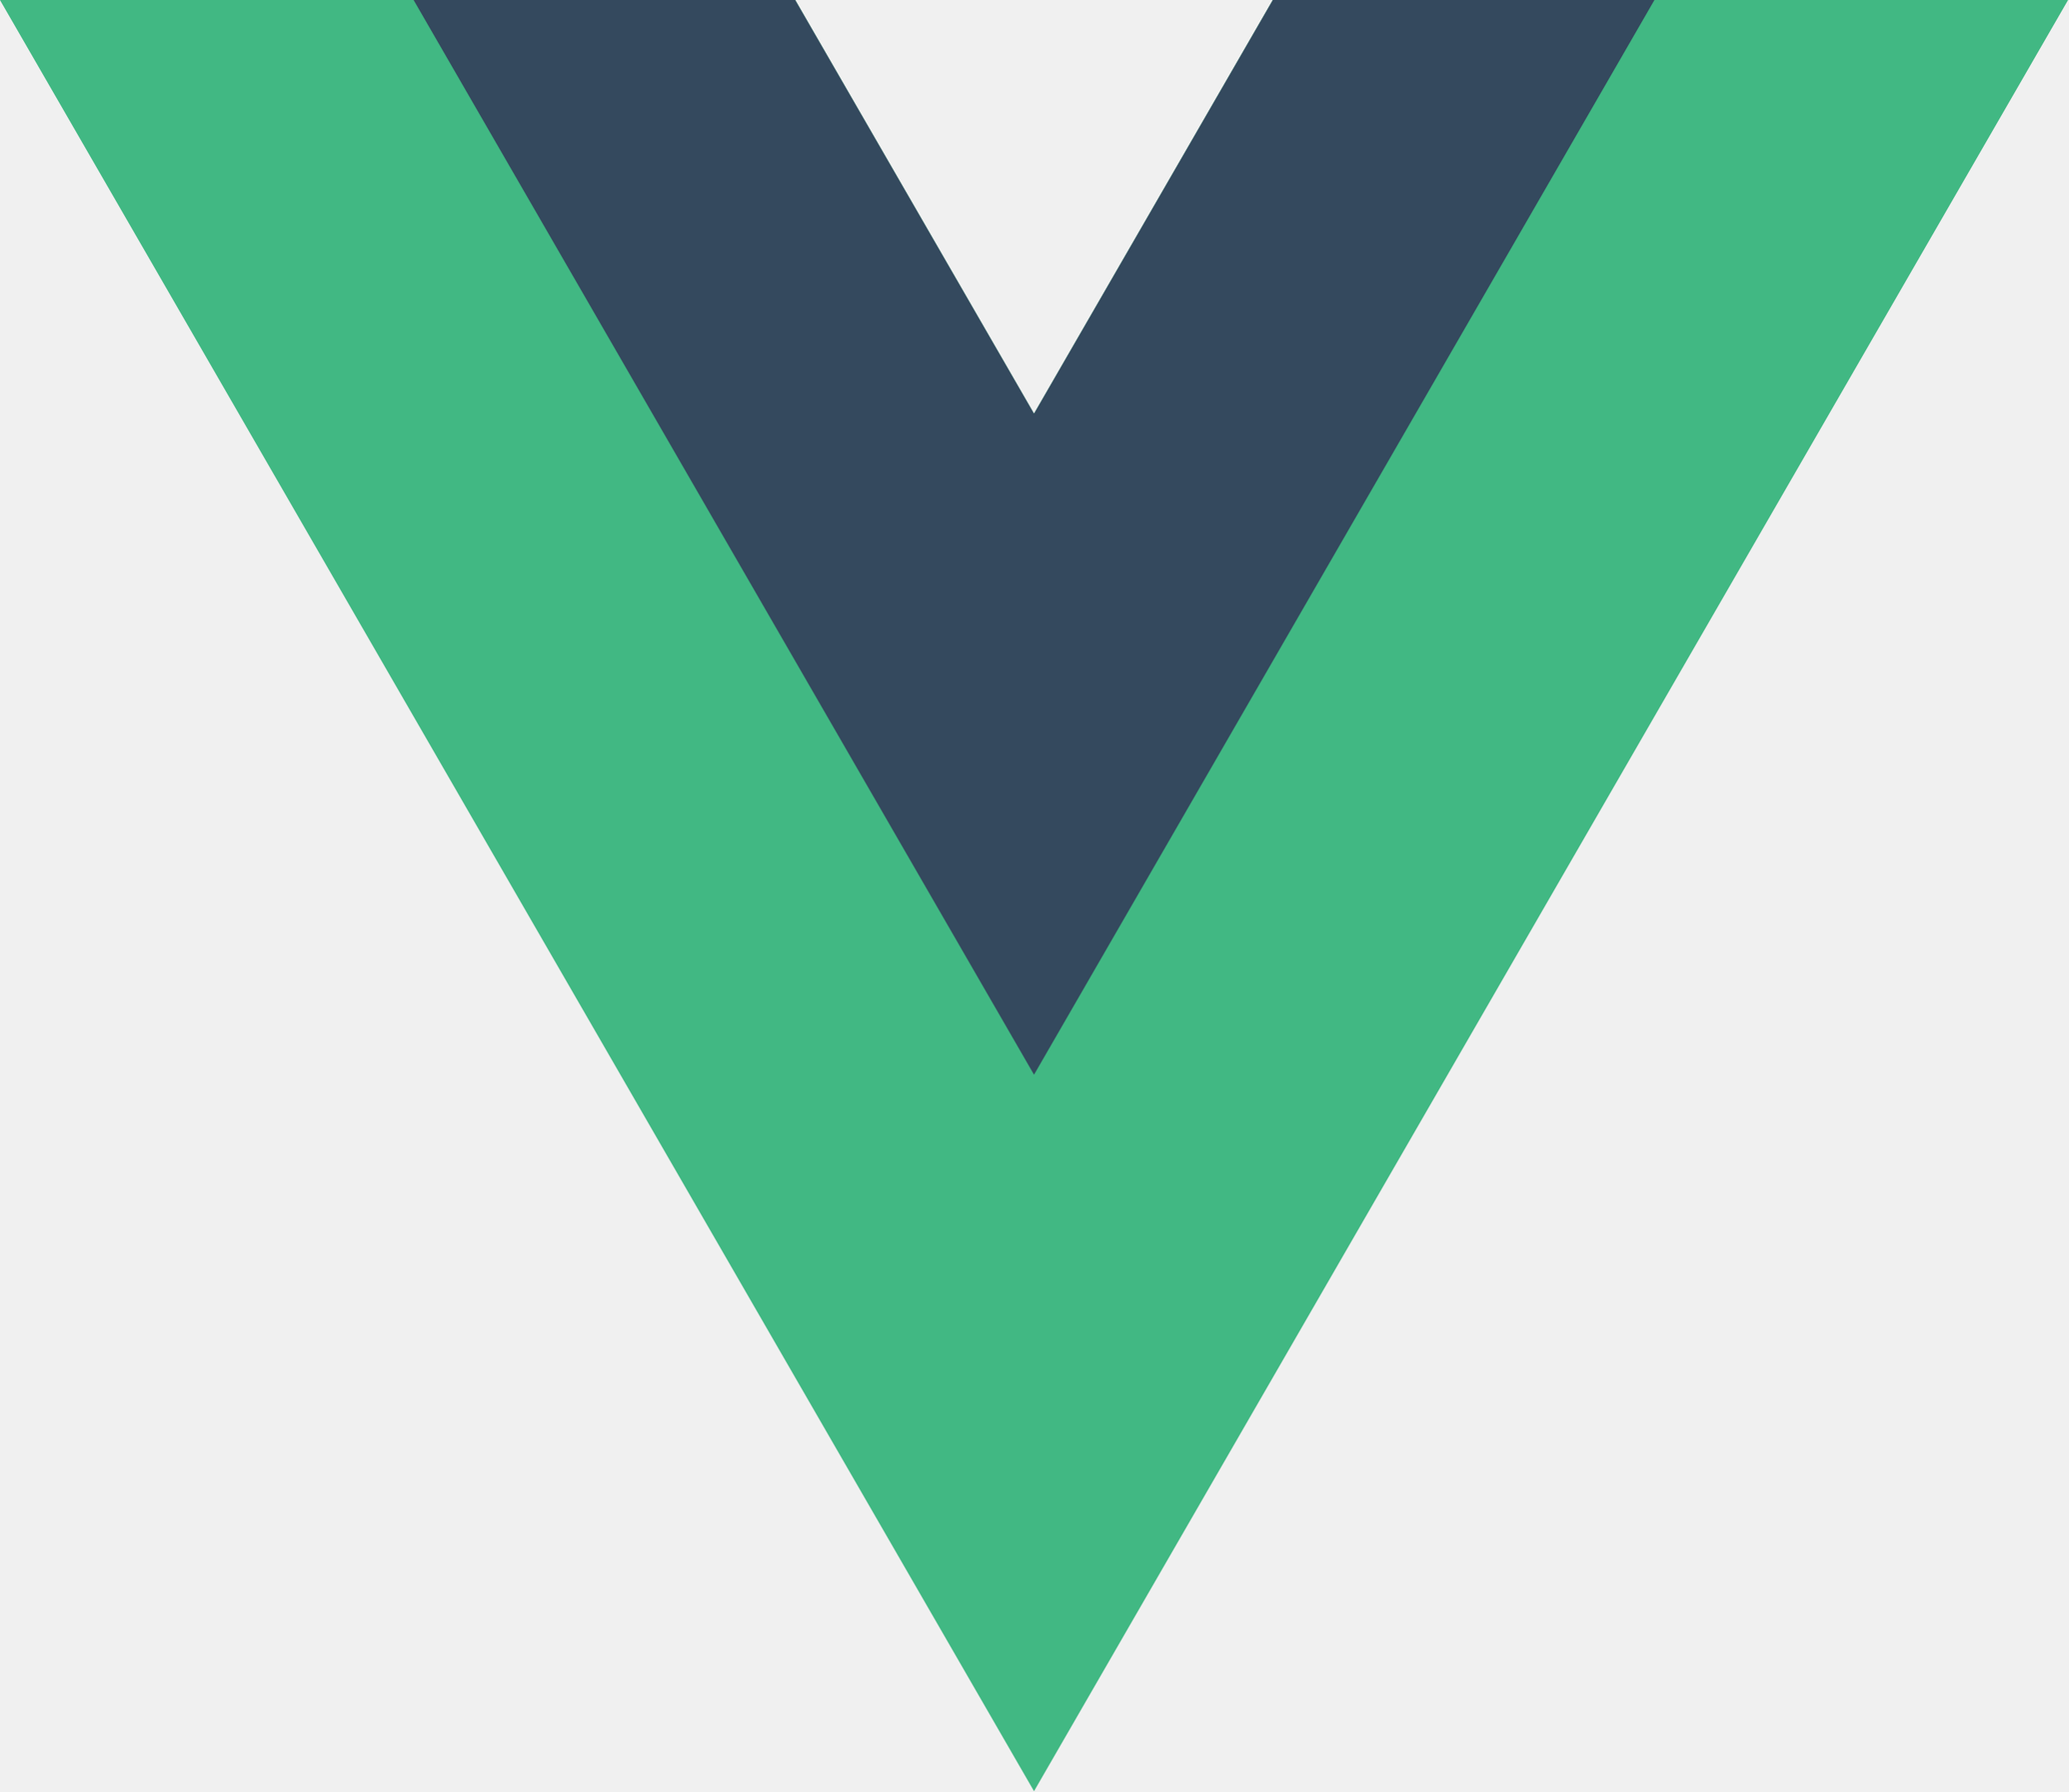
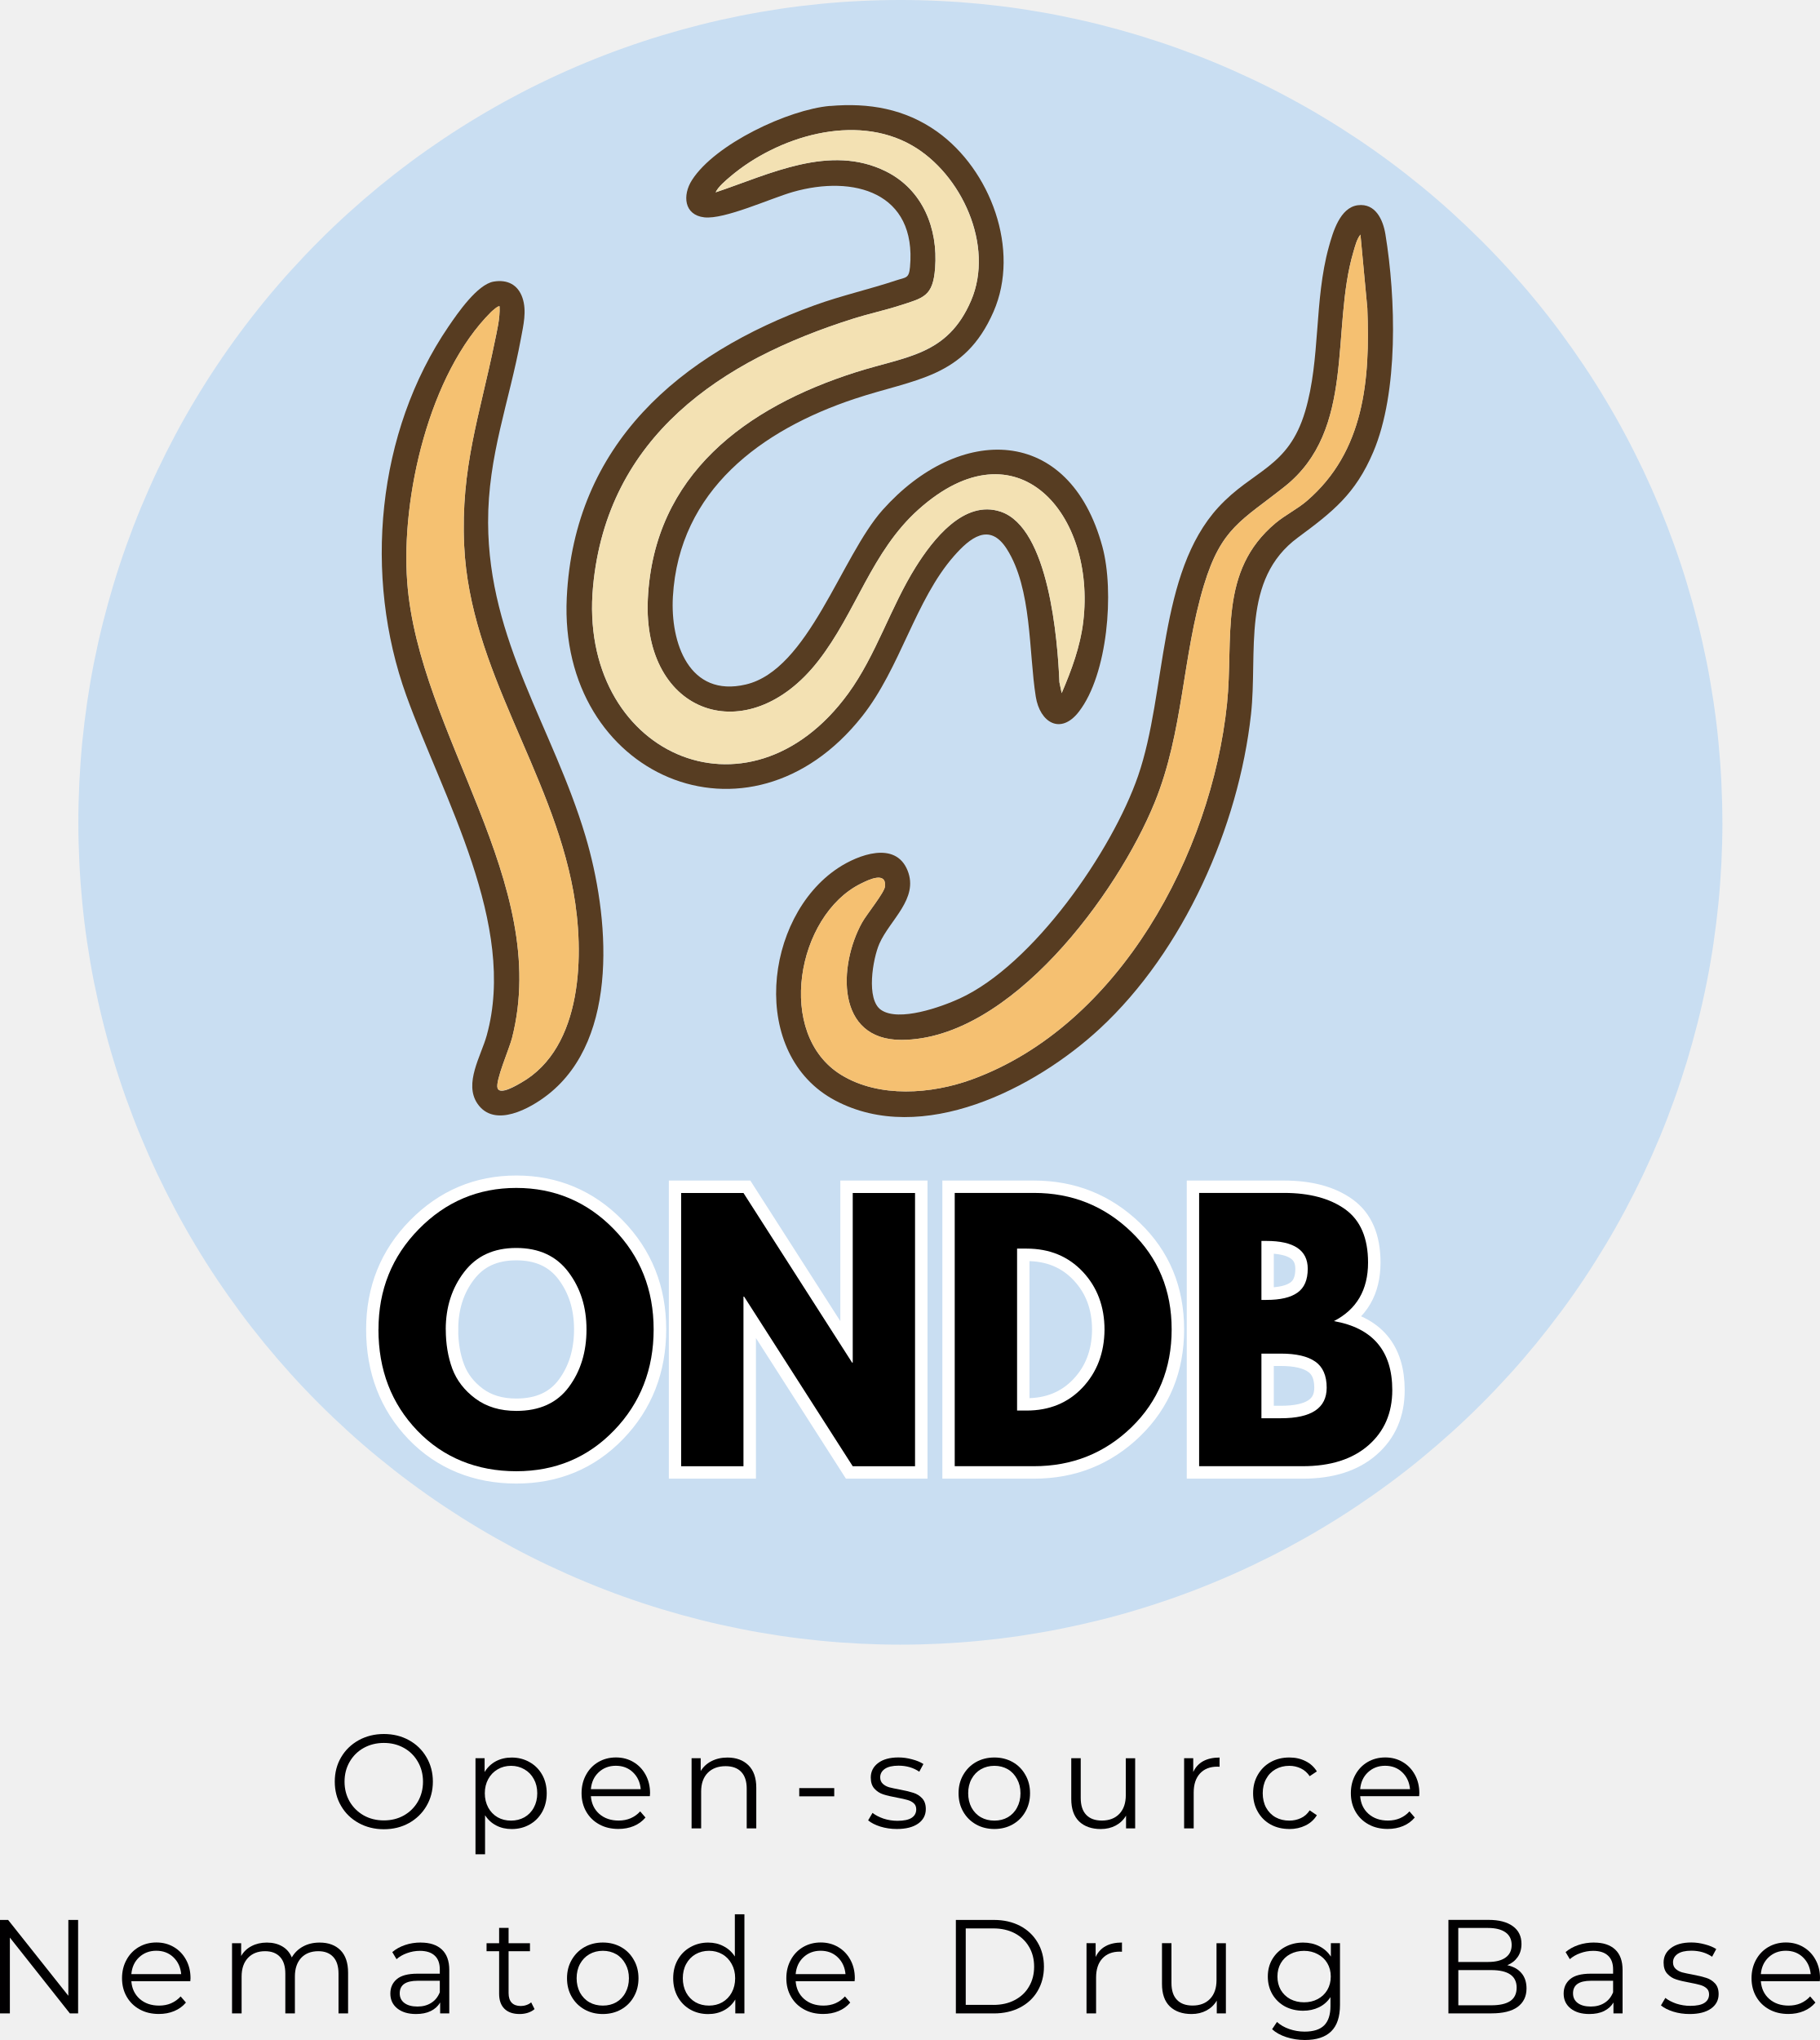
- <svg xmlns="http://www.w3.org/2000/svg" viewBox="0 0 261.76 226.69">
-   <path d="M161.096.001l-30.225 52.351L100.647.001H-.005l130.877 226.688L261.749.001z" fill="#41b883" />
-   <path d="M161.096.001l-30.225 52.351L100.647.001H52.346l78.526 136.01L209.398.001z" fill="#34495e" />
+ <svg xmlns="http://www.w3.org/2000/svg" id="Layer_1" viewBox="0 0 365.09 409.14">
+   <defs>
+     <style>.cls-1{fill:#f5c071;}.cls-2{stroke:#fff;stroke-miterlimit:6.18;stroke-width:4.98px;}.cls-2,.cls-3{fill:none;}.cls-4{fill:#573c21;}.cls-5{fill:#573d22;}.cls-6{fill:#c9def2;}.cls-7{fill:#f3e1b3;}.cls-8{fill:#f5c171;}.cls-9{fill:#010001;}.cls-10{clip-path:url(#clippath);}</style>
+     <clipPath id="clippath">
+       <rect class="cls-3" x="15.7" width="330" height="330" />
+     </clipPath>
+   </defs>
+   <g class="cls-10">
+     <path class="cls-6" d="M345.54,164.92c0,2.7-.07,5.4-.2,8.09-.14,2.7-.33,5.39-.59,8.07-.27,2.69-.6,5.36-.99,8.04s-.85,5.33-1.38,7.97c-.53,2.65-1.12,5.28-1.78,7.9-.66,2.61-1.38,5.22-2.16,7.8-.79,2.58-1.63,5.14-2.54,7.68s-1.88,5.06-2.91,7.55c-1.04,2.49-2.13,4.96-3.28,7.4-1.16,2.44-2.37,4.85-3.64,7.23s-2.6,4.73-3.99,7.05c-1.39,2.31-2.83,4.59-4.33,6.84-1.49,2.24-3.05,4.45-4.66,6.61-1.61,2.17-3.27,4.3-4.98,6.39-1.71,2.08-3.47,4.13-5.29,6.13s-3.67,3.95-5.58,5.86-3.86,3.77-5.86,5.58-4.04,3.57-6.13,5.29-4.21,3.38-6.38,4.98c-2.17,1.61-4.38,3.16-6.62,4.66s-4.52,2.94-6.84,4.33c-2.31,1.39-4.66,2.71-7.04,3.99-2.38,1.27-4.79,2.48-7.23,3.64-2.44,1.16-4.91,2.25-7.4,3.28-2.49,1.04-5.01,2.01-7.55,2.92-2.54.91-5.1,1.76-7.69,2.54-2.58.79-5.18,1.51-7.8,2.16s-5.25,1.24-7.9,1.77c-2.65.53-5.31.99-7.98,1.39-2.67.4-5.35.72-8.03.99-2.69.27-5.38.46-8.07.6-2.7.13-5.4.2-8.09.2s-5.4-.07-8.09-.2c-2.69-.14-5.39-.33-8.07-.6-2.68-.27-5.36-.59-8.03-.99-2.67-.4-5.33-.86-7.98-1.39-2.65-.53-5.28-1.11-7.9-1.77s-5.22-1.38-7.8-2.16c-2.58-.78-5.15-1.63-7.69-2.54-2.54-.91-5.06-1.88-7.55-2.92-2.49-1.03-4.96-2.13-7.4-3.28-2.44-1.15-4.85-2.36-7.23-3.64-2.38-1.28-4.73-2.6-7.04-3.99-2.32-1.39-4.59-2.83-6.84-4.33s-4.45-3.05-6.62-4.66c-2.17-1.6-4.29-3.27-6.38-4.98s-4.13-3.47-6.13-5.29-3.95-3.67-5.86-5.58-3.77-3.86-5.58-5.86-3.58-4.05-5.29-6.13c-1.71-2.09-3.38-4.21-4.98-6.39-1.6-2.17-3.16-4.37-4.66-6.61-1.5-2.24-2.95-4.53-4.33-6.84-1.39-2.32-2.72-4.67-3.99-7.05s-2.48-4.79-3.64-7.23c-1.15-2.44-2.24-4.91-3.28-7.4-1.03-2.49-2-5.01-2.91-7.55s-1.76-5.1-2.54-7.68c-.79-2.58-1.51-5.19-2.16-7.8-.66-2.62-1.24-5.26-1.78-7.9-.53-2.65-.98-5.3-1.38-7.97s-.73-5.35-.99-8.04c-.26-2.68-.46-5.38-.59-8.07-.13-2.69-.2-5.39-.2-8.09s.07-5.4.2-8.09c.14-2.7.33-5.39.59-8.07.27-2.69.6-5.36.99-8.04.4-2.67.85-5.33,1.38-7.97.53-2.65,1.12-5.28,1.78-7.9.66-2.62,1.38-5.22,2.16-7.8.78-2.58,1.63-5.15,2.54-7.69s1.88-5.06,2.91-7.55c1.04-2.49,2.13-4.96,3.28-7.4,1.16-2.44,2.37-4.85,3.64-7.23s2.6-4.73,3.99-7.04c1.39-2.32,2.83-4.6,4.33-6.84,1.49-2.24,3.05-4.45,4.66-6.62,1.61-2.17,3.27-4.3,4.98-6.38,1.71-2.09,3.47-4.13,5.29-6.13s3.67-3.95,5.58-5.86c1.91-1.91,3.86-3.77,5.86-5.58s4.04-3.57,6.13-5.29c2.09-1.71,4.21-3.37,6.38-4.98s4.38-3.16,6.62-4.66,4.52-2.94,6.84-4.33c2.31-1.39,4.66-2.72,7.04-3.99,2.38-1.28,4.79-2.49,7.23-3.64,2.44-1.16,4.91-2.25,7.4-3.28,2.49-1.03,5.01-2.01,7.55-2.91,2.54-.91,5.1-1.76,7.69-2.54,2.58-.78,5.18-1.5,7.8-2.16s5.25-1.25,7.9-1.78c2.65-.53,5.31-.99,7.98-1.39,2.67-.4,5.35-.72,8.03-.99,2.69-.27,5.38-.46,8.07-.59C175.22.06,177.92,0,180.62,0s5.4.06,8.09.2c2.69.13,5.39.33,8.07.59,2.68.27,5.36.59,8.03.99,2.67.4,5.33.86,7.98,1.39,2.65.53,5.28,1.12,7.9,1.78s5.22,1.38,7.8,2.16c2.58.79,5.15,1.63,7.69,2.54,2.54.91,5.06,1.88,7.55,2.91,2.49,1.03,4.96,2.13,7.4,3.28,2.44,1.15,4.85,2.36,7.23,3.64,2.38,1.27,4.73,2.6,7.04,3.99,2.32,1.39,4.59,2.83,6.84,4.33s4.45,3.05,6.62,4.66,4.29,3.27,6.38,4.98c2.09,1.71,4.13,3.47,6.13,5.29s3.95,3.68,5.86,5.58c1.91,1.91,3.77,3.86,5.58,5.86s3.58,4.04,5.29,6.13c1.71,2.08,3.38,4.21,4.98,6.38,1.6,2.17,3.16,4.38,4.66,6.62,1.5,2.24,2.95,4.52,4.33,6.84,1.39,2.31,2.72,4.66,3.99,7.04s2.48,4.79,3.64,7.23c1.15,2.44,2.24,4.91,3.28,7.4,1.03,2.49,2,5.01,2.91,7.55s1.76,5.1,2.54,7.69c.78,2.58,1.5,5.18,2.16,7.8.66,2.61,1.24,5.25,1.78,7.9.53,2.65.98,5.31,1.38,7.97.4,2.67.73,5.35.99,8.04.26,2.69.46,5.38.59,8.07.13,2.7.2,5.39.2,8.09Z" />
+   </g>
+   <path class="cls-9" d="M77.01,366.87c-1.86,0-3.55-.42-5.06-1.25-1.5-.83-2.68-1.97-3.52-3.42-.85-1.44-1.27-3.07-1.27-4.88s.42-3.43,1.27-4.88c.84-1.44,2.02-2.58,3.52-3.42,1.51-.83,3.2-1.25,5.06-1.25s3.53.41,5.02,1.23c1.5.82,2.67,1.96,3.52,3.42.86,1.46,1.29,3.09,1.29,4.9s-.43,3.44-1.29,4.9c-.85,1.45-2.02,2.58-3.52,3.42-1.49.82-3.16,1.23-5.02,1.23ZM77.01,365.1c1.48,0,2.82-.33,4.02-1,1.19-.68,2.13-1.61,2.81-2.79.68-1.19,1.02-2.52,1.02-3.98s-.34-2.8-1.02-3.98c-.68-1.19-1.62-2.13-2.81-2.79-1.2-.67-2.54-1-4.02-1s-2.83.33-4.04,1c-1.2.67-2.14,1.6-2.83,2.79-.68,1.18-1.02,2.51-1.02,3.98s.34,2.79,1.02,3.98c.69,1.18,1.64,2.11,2.83,2.79,1.21.67,2.55,1,4.04,1Z" />
+   <path class="cls-9" d="M102.66,352.49c1.32,0,2.51.31,3.58.92,1.07.6,1.91,1.44,2.52,2.52.61,1.08.92,2.33.92,3.73s-.31,2.66-.92,3.75c-.61,1.08-1.45,1.93-2.52,2.52-1.06.6-2.25.9-3.58.9-1.14,0-2.18-.23-3.1-.71-.92-.47-1.67-1.16-2.25-2.06v7.83h-1.92v-19.27h1.83v2.77c.57-.93,1.32-1.65,2.25-2.15.94-.5,2.01-.75,3.19-.75ZM102.52,365.14c.98,0,1.88-.22,2.69-.67.8-.46,1.43-1.1,1.88-1.94.46-.84.69-1.8.69-2.88s-.23-2.02-.69-2.85c-.45-.83-1.07-1.48-1.88-1.94-.81-.47-1.7-.71-2.69-.71s-1.9.24-2.69.71c-.79.46-1.42,1.1-1.88,1.94s-.69,1.79-.69,2.85.23,2.03.69,2.88c.46.83,1.08,1.48,1.88,1.94.79.45,1.69.67,2.69.67Z" />
+   <path class="cls-9" d="M130.33,360.24h-11.79c.11,1.47.67,2.66,1.69,3.56,1.03.89,2.32,1.33,3.88,1.33.88,0,1.67-.15,2.4-.46.73-.32,1.38-.78,1.92-1.38l1.06,1.23c-.63.75-1.41,1.32-2.35,1.71-.93.39-1.96.58-3.08.58-1.45,0-2.73-.3-3.85-.92-1.11-.61-1.98-1.46-2.6-2.54-.63-1.09-.94-2.33-.94-3.71s.3-2.6.9-3.69c.59-1.09,1.42-1.95,2.46-2.56,1.05-.61,2.23-.92,3.54-.92s2.47.31,3.5.92c1.04.61,1.85,1.46,2.44,2.54.59,1.07.9,2.31.9,3.71l-.04.58ZM123.54,354.14c-1.36,0-2.51.44-3.44,1.31-.92.86-1.44,1.99-1.56,3.38h10c-.13-1.39-.65-2.51-1.56-3.38-.92-.88-2.06-1.31-3.44-1.31Z" />
+   <path class="cls-9" d="M145.93,352.49c1.76,0,3.17.52,4.21,1.54,1.05,1.03,1.58,2.53,1.58,4.5v8.17h-1.92v-7.98c0-1.47-.37-2.59-1.1-3.35-.72-.76-1.77-1.15-3.13-1.15-1.52,0-2.72.45-3.6,1.35-.88.91-1.31,2.15-1.31,3.73v7.4h-1.92v-14.08h1.83v2.58c.51-.84,1.23-1.51,2.15-1.98.93-.48,2-.73,3.21-.73Z" />
+   <path class="cls-9" d="M160.34,358.62h7.02v1.65h-7.02v-1.65Z" />
+   <path class="cls-9" d="M179.91,366.82c-1.16,0-2.25-.16-3.29-.48-1.04-.33-1.86-.75-2.46-1.25l.88-1.5c.58.46,1.32.84,2.21,1.15.9.29,1.83.44,2.79.44,1.29,0,2.24-.2,2.85-.6.61-.4.92-.97.92-1.71,0-.51-.17-.92-.5-1.21-.33-.3-.77-.53-1.29-.67-.52-.15-1.2-.3-2.06-.46-1.14-.21-2.06-.42-2.75-.65-.7-.22-1.29-.6-1.79-1.15-.49-.54-.73-1.28-.73-2.23,0-1.18.48-2.15,1.46-2.9.98-.75,2.35-1.13,4.1-1.13.92,0,1.82.13,2.73.38.92.24,1.67.55,2.27.94l-.83,1.54c-1.17-.8-2.56-1.21-4.17-1.21-1.21,0-2.13.22-2.75.65-.61.43-.92.99-.92,1.69,0,.53.17.96.52,1.29.34.32.78.56,1.29.71.53.14,1.25.29,2.17.46,1.13.21,2.02.43,2.69.65.68.21,1.26.58,1.75,1.1.48.52.73,1.23.73,2.15,0,1.22-.52,2.2-1.54,2.92-1.03.72-2.45,1.08-4.27,1.08Z" />
+   <path class="cls-9" d="M199.49,366.82c-1.36,0-2.59-.3-3.69-.92-1.08-.61-1.94-1.46-2.56-2.54-.63-1.09-.94-2.33-.94-3.71s.31-2.6.94-3.69c.63-1.09,1.48-1.95,2.56-2.56,1.09-.61,2.32-.92,3.69-.92s2.58.31,3.67.92c1.08.61,1.93,1.47,2.54,2.56.63,1.08.94,2.31.94,3.69s-.31,2.61-.94,3.71c-.61,1.08-1.46,1.93-2.54,2.54-1.08.61-2.31.92-3.67.92ZM199.49,365.14c1,0,1.9-.22,2.69-.67.79-.46,1.41-1.1,1.85-1.94.46-.84.69-1.8.69-2.88s-.23-2.02-.69-2.85c-.45-.84-1.06-1.5-1.85-1.96s-1.69-.69-2.69-.69-1.91.23-2.71.69c-.79.46-1.42,1.11-1.88,1.96-.45.83-.67,1.79-.67,2.85s.22,2.03.67,2.88c.46.83,1.08,1.48,1.88,1.94.8.45,1.71.67,2.71.67Z" />
+   <path class="cls-9" d="M227.73,352.62v14.08h-1.83v-2.56c-.5.85-1.19,1.51-2.06,1.98-.88.47-1.88.71-3,.71-1.83,0-3.29-.51-4.35-1.52-1.06-1.03-1.58-2.53-1.58-4.52v-8.17h1.9v7.98c0,1.49.36,2.61,1.1,3.38.73.77,1.78,1.15,3.13,1.15,1.48,0,2.66-.45,3.52-1.35.86-.9,1.29-2.15,1.29-3.75v-7.4h1.9Z" />
+   <path class="cls-9" d="M239.39,355.37c.44-.94,1.1-1.66,1.98-2.15.89-.48,1.98-.73,3.29-.73v1.85l-.46-.02c-1.47,0-2.64.46-3.48,1.38-.83.91-1.25,2.18-1.25,3.81v7.19h-1.92v-14.08h1.83v2.75Z" />
+   <path class="cls-9" d="M258.66,366.82c-1.41,0-2.66-.3-3.75-.9-1.1-.61-1.96-1.46-2.58-2.56-.63-1.09-.94-2.33-.94-3.71s.31-2.6.94-3.69c.63-1.09,1.48-1.95,2.58-2.56,1.09-.61,2.34-.92,3.75-.92,1.21,0,2.29.24,3.25.73.96.47,1.71,1.16,2.27,2.06l-1.44.96c-.46-.69-1.05-1.21-1.77-1.56-.71-.34-1.48-.52-2.31-.52-1.03,0-1.95.23-2.77.69-.81.46-1.44,1.11-1.9,1.96-.45.83-.67,1.79-.67,2.85s.22,2.04.67,2.88c.46.83,1.09,1.48,1.9,1.94.82.45,1.74.67,2.77.67.83,0,1.6-.17,2.31-.5.72-.33,1.31-.85,1.77-1.56l1.44.98c-.56.91-1.32,1.59-2.29,2.06-.96.47-2.04.71-3.23.71Z" />
+   <path class="cls-9" d="M284.66,360.24h-11.79c.11,1.47.67,2.66,1.69,3.56,1.03.89,2.32,1.33,3.88,1.33.88,0,1.67-.15,2.4-.46.73-.32,1.38-.78,1.92-1.38l1.06,1.23c-.63.75-1.41,1.32-2.35,1.71-.93.39-1.96.58-3.08.58-1.45,0-2.73-.3-3.85-.92-1.11-.61-1.98-1.46-2.6-2.54-.63-1.09-.94-2.33-.94-3.71s.3-2.6.9-3.69c.59-1.09,1.42-1.95,2.46-2.56,1.05-.61,2.23-.92,3.54-.92s2.47.31,3.5.92c1.04.61,1.85,1.46,2.44,2.54.59,1.07.9,2.31.9,3.71l-.04.58ZM277.87,354.14c-1.36,0-2.51.44-3.44,1.31-.92.86-1.44,1.99-1.56,3.38h10c-.13-1.39-.65-2.51-1.56-3.38-.92-.88-2.06-1.31-3.44-1.31Z" />
+   <path class="cls-9" d="M15.67,385.06v18.75h-1.65l-12.04-15.21v15.21H0v-18.75h1.63l12.08,15.21v-15.21h1.96Z" />
+   <path class="cls-9" d="M38.14,397.35h-11.79c.11,1.47.67,2.66,1.69,3.56,1.03.89,2.32,1.33,3.88,1.33.88,0,1.67-.15,2.4-.46.73-.32,1.38-.78,1.92-1.38l1.06,1.23c-.63.75-1.41,1.32-2.35,1.71-.93.39-1.96.58-3.08.58-1.45,0-2.73-.3-3.85-.92-1.11-.61-1.98-1.46-2.6-2.54-.63-1.09-.94-2.33-.94-3.71s.3-2.6.9-3.69c.59-1.09,1.42-1.95,2.46-2.56,1.05-.61,2.23-.92,3.54-.92s2.47.31,3.5.92c1.04.61,1.85,1.46,2.44,2.54.59,1.07.9,2.31.9,3.71l-.04.58ZM31.35,391.24c-1.36,0-2.51.44-3.44,1.31-.92.86-1.44,1.99-1.56,3.38h10c-.13-1.39-.65-2.51-1.56-3.38-.92-.88-2.06-1.31-3.44-1.31Z" />
+   <path class="cls-9" d="M64.14,389.6c1.76,0,3.15.52,4.17,1.54,1.01,1.02,1.52,2.52,1.52,4.5v8.17h-1.92v-7.98c0-1.47-.35-2.59-1.06-3.35-.7-.76-1.69-1.15-2.98-1.15-1.46,0-2.61.45-3.46,1.35-.83.91-1.25,2.15-1.25,3.73v7.4h-1.92v-7.98c0-1.47-.35-2.59-1.06-3.35-.7-.76-1.7-1.15-3-1.15-1.45,0-2.59.45-3.44,1.35-.85.91-1.27,2.15-1.27,3.73v7.4h-1.92v-14.08h1.83v2.56c.5-.86,1.19-1.52,2.08-1.98.89-.47,1.92-.71,3.08-.71s2.2.25,3.06.75c.88.5,1.52,1.24,1.94,2.23.53-.93,1.28-1.66,2.25-2.19.97-.53,2.08-.79,3.33-.79Z" />
+   <path class="cls-9" d="M84.42,389.6c1.83,0,3.24.47,4.23,1.4.98.92,1.48,2.28,1.48,4.08v8.73h-1.83v-2.19c-.42.72-1.04,1.29-1.88,1.71-.83.41-1.82.6-2.96.6-1.58,0-2.84-.38-3.77-1.13-.92-.75-1.38-1.73-1.38-2.96s.43-2.16,1.29-2.9c.86-.73,2.24-1.1,4.15-1.1h4.48v-.85c0-1.22-.34-2.15-1.02-2.77-.68-.64-1.68-.96-2.98-.96-.89,0-1.75.16-2.58.46-.82.29-1.52.7-2.1,1.21l-.85-1.42c.71-.61,1.56-1.08,2.56-1.42s2.05-.5,3.17-.5ZM83.75,402.43c1.07,0,1.98-.24,2.75-.73.78-.48,1.35-1.19,1.73-2.13v-2.31h-4.44c-2.41,0-3.6.84-3.6,2.52,0,.82.31,1.47.94,1.94.63.47,1.5.71,2.63.71Z" />
+   <path class="cls-9" d="M107.23,402.95c-.36.32-.81.56-1.33.73-.53.17-1.08.25-1.65.25-1.32,0-2.34-.35-3.06-1.06-.71-.71-1.06-1.71-1.06-3.02v-8.52h-2.52v-1.6h2.52v-3.08h1.9v3.08h4.29v1.6h-4.29v8.42c0,.83.21,1.47.63,1.92.42.43,1.02.65,1.81.65.39,0,.76-.06,1.13-.19.38-.13.69-.3.96-.54l.69,1.38Z" />
+   <path class="cls-9" d="M120.94,403.93c-1.36,0-2.59-.3-3.69-.92-1.08-.61-1.94-1.46-2.56-2.54-.63-1.09-.94-2.33-.94-3.71s.31-2.6.94-3.69c.63-1.09,1.48-1.95,2.56-2.56,1.09-.61,2.32-.92,3.69-.92s2.58.31,3.67.92c1.08.61,1.93,1.47,2.54,2.56.63,1.08.94,2.31.94,3.69s-.31,2.61-.94,3.71c-.61,1.08-1.46,1.93-2.54,2.54-1.08.61-2.31.92-3.67.92ZM120.94,402.24c1,0,1.9-.22,2.69-.67.79-.46,1.41-1.1,1.85-1.94.46-.84.69-1.8.69-2.88s-.23-2.02-.69-2.85c-.45-.84-1.06-1.5-1.85-1.96s-1.69-.69-2.69-.69-1.91.23-2.71.69c-.79.46-1.42,1.11-1.88,1.96-.45.83-.67,1.79-.67,2.85s.22,2.03.67,2.88c.46.83,1.08,1.48,1.88,1.94.8.45,1.71.67,2.71.67Z" />
+   <path class="cls-9" d="M149.34,383.93v19.88h-1.83v-2.79c-.57.95-1.33,1.67-2.27,2.17-.93.5-1.99.75-3.17.75-1.32,0-2.52-.3-3.58-.9-1.07-.61-1.91-1.46-2.52-2.54-.61-1.09-.92-2.34-.92-3.73s.3-2.65.92-3.73c.61-1.08,1.45-1.92,2.52-2.52,1.07-.61,2.26-.92,3.58-.92,1.14,0,2.17.24,3.08.73.93.47,1.69,1.16,2.27,2.06v-8.46h1.92ZM142.24,402.24c.98,0,1.88-.22,2.67-.67.79-.46,1.42-1.1,1.88-1.94.46-.84.69-1.8.69-2.88s-.23-2.02-.69-2.85c-.46-.84-1.08-1.5-1.88-1.96s-1.68-.69-2.67-.69-1.91.23-2.71.69c-.79.46-1.42,1.11-1.88,1.96-.45.83-.67,1.79-.67,2.85s.22,2.03.67,2.88c.46.83,1.08,1.48,1.88,1.94.8.45,1.71.67,2.71.67Z" />
+   <path class="cls-9" d="M171.41,397.35h-11.79c.11,1.47.67,2.66,1.69,3.56,1.03.89,2.32,1.33,3.88,1.33.88,0,1.67-.15,2.4-.46.73-.32,1.38-.78,1.92-1.38l1.06,1.23c-.63.75-1.41,1.32-2.35,1.71-.93.39-1.96.58-3.08.58-1.45,0-2.73-.3-3.85-.92-1.11-.61-1.98-1.46-2.6-2.54-.63-1.09-.94-2.33-.94-3.71s.3-2.6.9-3.69c.59-1.09,1.42-1.95,2.46-2.56,1.05-.61,2.23-.92,3.54-.92s2.47.31,3.5.92c1.04.61,1.85,1.46,2.44,2.54.59,1.07.9,2.31.9,3.71l-.04.58ZM164.62,391.24c-1.36,0-2.51.44-3.44,1.31-.92.86-1.44,1.99-1.56,3.38h10c-.13-1.39-.65-2.51-1.56-3.38-.92-.88-2.06-1.31-3.44-1.31Z" />
+   <path class="cls-9" d="M191.76,385.06h7.63c1.98,0,3.73.4,5.25,1.19,1.51.79,2.69,1.91,3.52,3.33.84,1.42,1.27,3.04,1.27,4.85s-.43,3.45-1.27,4.88c-.83,1.42-2.01,2.52-3.52,3.31-1.52.79-3.27,1.19-5.25,1.19h-7.63v-18.75ZM199.28,402.1c1.64,0,3.07-.32,4.31-.98,1.23-.65,2.19-1.55,2.85-2.71.68-1.15,1.02-2.48,1.02-3.98s-.34-2.82-1.02-3.98c-.67-1.15-1.62-2.05-2.85-2.71-1.24-.65-2.68-.98-4.31-.98h-5.54v15.33h5.54Z" />
+   <path class="cls-9" d="M219.81,392.47c.44-.94,1.1-1.66,1.98-2.15.89-.48,1.98-.73,3.29-.73v1.85l-.46-.02c-1.47,0-2.64.46-3.48,1.38-.83.91-1.25,2.18-1.25,3.81v7.19h-1.92v-14.08h1.83v2.75Z" />
+   <path class="cls-9" d="M245.93,389.72v14.08h-1.83v-2.56c-.5.85-1.19,1.51-2.06,1.98-.88.47-1.88.71-3,.71-1.83,0-3.29-.51-4.35-1.52-1.06-1.03-1.58-2.53-1.58-4.52v-8.17h1.9v7.98c0,1.49.36,2.61,1.1,3.38.73.77,1.78,1.15,3.13,1.15,1.48,0,2.66-.45,3.52-1.35.86-.9,1.29-2.15,1.29-3.75v-7.4h1.9Z" />
+   <path class="cls-9" d="M268.82,389.72v12.38c0,2.39-.59,4.16-1.77,5.31-1.17,1.15-2.93,1.73-5.29,1.73-1.31,0-2.54-.2-3.71-.58-1.17-.38-2.12-.91-2.85-1.58l.98-1.46c.67.61,1.48,1.08,2.46,1.42.98.34,2.01.52,3.08.52,1.78,0,3.08-.42,3.92-1.25.84-.83,1.27-2.13,1.27-3.88v-1.79c-.58.89-1.35,1.57-2.31,2.04-.96.46-2.02.69-3.17.69-1.33,0-2.54-.28-3.63-.85-1.07-.58-1.92-1.4-2.54-2.44-.61-1.05-.92-2.24-.92-3.56s.3-2.49.92-3.52c.63-1.04,1.47-1.84,2.54-2.42,1.07-.58,2.28-.88,3.63-.88,1.19,0,2.27.24,3.23.73.97.49,1.75,1.18,2.33,2.08v-2.69h1.83ZM261.61,401.58c1.01,0,1.93-.21,2.75-.65.82-.44,1.46-1.05,1.92-1.83.46-.79.69-1.69.69-2.69s-.23-1.89-.69-2.67c-.46-.78-1.1-1.38-1.92-1.81-.81-.44-1.72-.67-2.75-.67s-1.95.22-2.77.65c-.81.43-1.44,1.04-1.9,1.83-.45.78-.67,1.67-.67,2.67s.22,1.9.67,2.69c.46.78,1.09,1.39,1.9,1.83.82.43,1.74.65,2.77.65Z" />
+   <path class="cls-9" d="M302.39,394.14c1.22.27,2.17.79,2.83,1.58.68.79,1.02,1.82,1.02,3.08,0,1.6-.6,2.83-1.79,3.71-1.18.86-2.93,1.29-5.25,1.29h-8.63v-18.75h8.08c2.08,0,3.7.43,4.85,1.27,1.15.83,1.73,2.02,1.73,3.54,0,1.04-.26,1.93-.77,2.65-.5.72-1.2,1.27-2.08,1.63ZM292.55,386.68v6.81h5.98c1.51,0,2.68-.29,3.5-.88.82-.58,1.23-1.42,1.23-2.52s-.41-1.96-1.23-2.54c-.82-.58-1.99-.88-3.5-.88h-5.98ZM299.16,402.18c1.68,0,2.95-.28,3.81-.85.86-.58,1.29-1.48,1.29-2.69,0-2.34-1.7-3.52-5.1-3.52h-6.6v7.06h6.6Z" />
+   <path class="cls-9" d="M319.8,389.6c1.83,0,3.24.47,4.23,1.4.98.92,1.48,2.28,1.48,4.08v8.73h-1.83v-2.19c-.42.72-1.04,1.29-1.88,1.71-.83.41-1.82.6-2.96.6-1.58,0-2.84-.38-3.77-1.13-.92-.75-1.38-1.73-1.38-2.96s.43-2.16,1.29-2.9c.86-.73,2.24-1.1,4.15-1.1h4.48v-.85c0-1.22-.34-2.15-1.02-2.77-.68-.64-1.68-.96-2.98-.96-.89,0-1.75.16-2.58.46-.82.29-1.52.7-2.1,1.21l-.85-1.42c.71-.61,1.56-1.08,2.56-1.42s2.05-.5,3.17-.5ZM319.13,402.43c1.07,0,1.98-.24,2.75-.73.78-.48,1.35-1.19,1.73-2.13v-2.31h-4.44c-2.41,0-3.6.84-3.6,2.52,0,.82.31,1.47.94,1.94.63.47,1.5.71,2.63.71Z" />
+   <path class="cls-9" d="M338.96,403.93c-1.16,0-2.25-.16-3.29-.48-1.04-.33-1.86-.75-2.46-1.25l.88-1.5c.58.46,1.32.84,2.21,1.15.9.29,1.83.44,2.79.44,1.29,0,2.24-.2,2.85-.6.61-.4.92-.97.92-1.71,0-.51-.17-.92-.5-1.21-.33-.3-.77-.53-1.29-.67-.52-.15-1.2-.3-2.06-.46-1.14-.21-2.06-.42-2.75-.65-.7-.22-1.29-.6-1.79-1.15-.49-.54-.73-1.28-.73-2.23,0-1.18.48-2.15,1.46-2.9.98-.75,2.35-1.13,4.1-1.13.92,0,1.82.13,2.73.38.92.24,1.67.55,2.27.94l-.83,1.54c-1.17-.8-2.56-1.21-4.17-1.21-1.21,0-2.13.22-2.75.65-.61.43-.92.99-.92,1.69,0,.53.17.96.52,1.29.34.32.78.56,1.29.71.53.14,1.25.29,2.17.46,1.13.21,2.02.43,2.69.65.68.21,1.26.58,1.75,1.1.48.52.73,1.23.73,2.15,0,1.22-.52,2.2-1.54,2.92-1.03.72-2.45,1.08-4.27,1.08Z" />
+   <path class="cls-9" d="M365.04,397.35h-11.79c.11,1.47.67,2.66,1.69,3.56,1.03.89,2.32,1.33,3.88,1.33.88,0,1.67-.15,2.4-.46.73-.32,1.38-.78,1.92-1.38l1.06,1.23c-.63.75-1.41,1.32-2.35,1.71-.93.39-1.96.58-3.08.58-1.45,0-2.73-.3-3.85-.92-1.11-.61-1.98-1.46-2.6-2.54-.63-1.09-.94-2.33-.94-3.71s.3-2.6.9-3.69c.59-1.09,1.42-1.95,2.46-2.56,1.05-.61,2.23-.92,3.54-.92s2.47.31,3.5.92c1.04.61,1.85,1.46,2.44,2.54.59,1.07.9,2.31.9,3.71l-.04.58ZM358.25,391.24c-1.36,0-2.51.44-3.44,1.31-.92.86-1.44,1.99-1.56,3.38h10c-.13-1.39-.65-2.51-1.56-3.38-.92-.88-2.06-1.31-3.44-1.31Z" />
+   <path class="cls-2" d="M75.94,266.62c0-7.93,2.7-14.64,8.11-20.13,5.41-5.49,11.92-8.24,19.53-8.24s14.18,2.74,19.53,8.21c5.36,5.47,8.05,12.19,8.05,20.16s-2.64,14.77-7.92,20.24c-5.27,5.46-11.82,8.19-19.66,8.19s-14.63-2.71-19.84-8.13c-5.2-5.43-7.8-12.2-7.8-20.31ZM89.43,266.62c0,2.89.44,5.52,1.33,7.89.89,2.37,2.43,4.38,4.64,6.02,2.21,1.64,4.94,2.45,8.17,2.45,4.65,0,8.16-1.6,10.53-4.79,2.37-3.19,3.55-7.05,3.55-11.57s-1.2-8.3-3.61-11.52c-2.41-3.21-5.9-4.82-10.46-4.82s-8.01,1.61-10.46,4.82c-2.46,3.21-3.68,7.05-3.68,11.52ZM149.16,260.05v34.02h-12.49v-54.81h12.49l21.78,34.01h.13v-34.01h12.51v54.81h-12.51l-21.78-34.02h-.13ZM191.54,239.26h15.88c7.61,0,14.12,2.6,19.53,7.8,5.41,5.2,8.11,11.72,8.11,19.56s-2.69,14.43-8.08,19.65c-5.38,5.2-11.9,7.8-19.56,7.8h-15.88v-54.81ZM204.03,282.91h1.93c4.55,0,8.28-1.54,11.18-4.6,2.91-3.08,4.39-6.95,4.43-11.61,0-4.65-1.45-8.52-4.34-11.61-2.9-3.1-6.65-4.66-11.26-4.66h-1.93v32.49ZM240.57,239.26h17c5.14,0,9.23,1.09,12.3,3.29,3.06,2.18,4.59,5.73,4.59,10.66,0,5.49-2.28,9.41-6.84,11.76,7.8,1.37,11.69,5.98,11.69,13.82,0,4.6-1.59,8.31-4.78,11.09-3.19,2.79-7.58,4.19-13.16,4.19h-20.8v-54.81ZM253.06,260.72h.99c2.79,0,4.87-.49,6.24-1.46,1.38-.97,2.06-2.57,2.06-4.78,0-3.72-2.77-5.58-8.31-5.58h-.99v11.83ZM253.06,284.43h3.91c6.12,0,9.18-2.04,9.18-6.11,0-2.43-.77-4.18-2.31-5.24-1.52-1.07-3.81-1.61-6.88-1.61h-3.91v12.96Z" />
+   <path d="M75.93,266.63c0-7.93,2.7-14.64,8.1-20.13,5.4-5.5,11.92-8.25,19.54-8.25s14.17,2.74,19.52,8.21c5.36,5.47,8.04,12.2,8.04,20.17s-2.64,14.76-7.92,20.23c-5.27,5.47-11.81,8.21-19.65,8.21s-14.63-2.71-19.83-8.13c-5.21-5.43-7.81-12.2-7.81-20.31ZM89.43,266.63c0,2.88.44,5.5,1.31,7.88.89,2.36,2.44,4.36,4.65,6,2.22,1.64,4.95,2.46,8.19,2.46,4.65,0,8.16-1.59,10.52-4.77,2.38-3.19,3.56-7.05,3.56-11.56s-1.21-8.31-3.63-11.52c-2.42-3.22-5.91-4.83-10.46-4.83s-8,1.61-10.46,4.83c-2.46,3.21-3.69,7.05-3.69,11.52Z" />
+   <path d="M149.15,260.05v34.02h-12.5v-54.81h12.5l21.79,34.02h.13v-34.02h12.5v54.81h-12.5l-21.79-34.02h-.13Z" />
+   <path d="M191.53,239.25h15.9c7.61,0,14.11,2.6,19.52,7.81,5.4,5.2,8.1,11.72,8.1,19.56s-2.7,14.44-8.08,19.65c-5.38,5.2-11.89,7.79-19.54,7.79h-15.9v-54.81ZM204.03,282.9h1.92c4.57,0,8.3-1.53,11.21-4.6,2.9-3.08,4.38-6.95,4.42-11.6,0-4.65-1.45-8.53-4.35-11.63-2.91-3.09-6.66-4.65-11.27-4.65h-1.92v32.48Z" />
+   <path d="M240.56,239.25h17.02c5.14,0,9.23,1.1,12.29,3.29,3.05,2.2,4.58,5.75,4.58,10.67,0,5.49-2.29,9.41-6.85,11.75,7.8,1.38,11.71,5.99,11.71,13.83,0,4.6-1.6,8.29-4.79,11.08-3.2,2.79-7.58,4.19-13.17,4.19h-20.79v-54.81ZM253.06,260.71h1c2.79,0,4.86-.48,6.23-1.46,1.38-.97,2.06-2.57,2.06-4.79,0-3.72-2.77-5.58-8.29-5.58h-1v11.83ZM253.06,284.44h3.92c6.11,0,9.17-2.04,9.17-6.13,0-2.43-.77-4.17-2.29-5.23-1.53-1.07-3.82-1.6-6.88-1.6h-3.92v12.96Z" />
+   <path class="cls-5" d="M166.51,21.26c7.81-.69,15.07.57,21.49,5.14,10.7,7.63,16.74,23.69,11.31,36.12-5.83,13.34-15.7,13.42-27.84,17.46-18.72,6.23-35.25,18.34-36.48,39.69-.53,9.23,3.24,20.29,14.64,17.61,12.59-2.95,19.12-25.68,27.44-35.01,15.39-17.25,37.47-17.1,44.09,7.39,2.41,8.91,1.1,25.59-4.74,33.1-3.64,4.69-7.8,2.16-8.63-3.04-1.43-8.97-.74-21.68-5.82-29.63-3.47-5.43-7.4-2.2-10.6,1.44-7.76,8.85-10.73,22.42-18.42,32.14-22.71,28.71-60.95,11.87-59.25-23.79,1.47-30.78,22.62-48.85,49.76-58.67,5.4-1.95,10.93-3.18,16.31-4.97,1.99-.66,2.58-.35,2.79-2.7,1.36-14.97-11.31-18.52-23.5-15.04-4.45,1.27-13.72,5.56-17.78,5.09s-4.41-4.44-2.45-7.49c4.63-7.22,19.3-14.12,27.69-14.86ZM212.99,139c1.96-4.57,3.73-9.34,4.32-14.32,2.56-21.46-13.19-40.24-33.03-22.51-9.48,8.48-12.49,20.58-20.15,30.41-14.12,18.11-35.28,10.77-34.17-12.44,1.19-24.96,19.74-38.48,41.68-45.47,10.13-3.23,18.4-3.28,23.16-14.36s-1.9-25.44-11.85-31.14c-11.41-6.55-26.94-1.77-36.41,6.22-.97.82-2.49,2.1-2.98,3.19,10.81-3.61,22.91-9.8,34.17-4.2,7.36,3.66,10.48,11.44,9.86,19.41-.44,5.68-2.3,5.95-7.14,7.5-3.05.98-6.21,1.66-9.27,2.62-26.56,8.38-49.38,23.62-52.21,53.71-3.14,33.38,31.06,49.11,51.2,21.46,5.59-7.68,8.49-17.31,13.53-25.35,3.4-5.43,9.67-13.59,17.06-11.1,9.66,3.26,11.41,25.65,11.77,34.21l.45,2.17Z" />
+   <path class="cls-4" d="M272.42,41.16c3.5-.43,5.03,2.88,5.51,5.81,2.1,12.78,2.67,31.68-2.44,43.7-3.57,8.39-8.09,11.95-15.12,17.14-11.41,8.41-8.03,23-9.4,35.43-2.49,22.63-13.54,47.49-30.3,63.03-12.99,12.05-35.7,23.67-53.12,14.44-17.33-9.18-14.37-36.73.58-46.62,3.99-2.64,11.53-5.54,13.95.52,2.25,5.64-3.54,9.85-5.66,14.64-1.33,3.02-2.74,11.23.35,13.31,3.59,2.43,12.03-.6,15.71-2.28,14.77-6.74,30.63-29.58,35.84-44.68,5.78-16.77,3.92-40.61,16.12-53.88,6.93-7.53,14.01-7.84,17.39-19.21,3.12-10.49,1.76-22.2,4.75-32.99.82-2.95,2.23-7.91,5.83-8.36ZM272.93,47.04c-.72.84-1.11,2.39-1.43,3.49-4.59,15.55.6,35.65-13.79,47.06-8.62,6.83-12.69,8.24-16.18,19.74-4.37,14.38-4.1,29.41-9.9,43.63-7.44,18.24-28.92,47.55-50.79,47.6-13.21.03-12.66-14.91-7.92-23.5.9-1.64,4.51-6.03,4.62-7.28.29-3.1-3.34-1.32-4.89-.54-12.84,6.39-17.15,30.22-3.88,38.35,7.62,4.67,18.11,3.85,26.2.9,29.6-10.79,48.06-45.32,51.18-75.32,1.37-13.15-1.79-26.6,9.73-36.25,1.96-1.64,4.34-2.79,6.29-4.46,11.54-9.91,12.71-24.31,12.13-38.67l-1.38-14.75Z" />
+   <path class="cls-4" d="M99.02,56.48c2.74-.47,4.89.6,5.79,3.25s.18,5.53-.31,8.18c-2.34,12.71-6.63,23.51-6.58,36.9.09,23.82,12.99,41,19.52,62.84,4.72,15.78,7.03,40.47-7.5,51.87-3.55,2.79-10.75,6.82-14.16,1.82-2.76-4.05.73-9.57,1.86-13.66,6.16-22.17-8.75-47.73-16.12-68.16-8.65-23.97-5.99-52.86,8.45-74.02,1.82-2.67,5.79-8.46,9.05-9.02ZM100.22,61.46c-.21-.24-1.51.93-1.72,1.14-12.41,12.38-18.06,37.13-16.81,54.1,2.27,30.68,28.98,60.27,21.03,91.49-.54,2.13-3.37,8.52-2.91,10.04s3.9-.6,4.76-1.09c12.42-7.07,12.7-25.96,10.45-38.36-4.42-24.33-20.74-44.41-21.9-69.37-.73-15.62,3.13-26.14,6.12-40.8.48-2.35,1.09-4.72.98-7.13Z" />
+   <path class="cls-7" d="M212.99,139l-.45-2.17c-.36-8.56-2.11-30.94-11.77-34.21-7.39-2.5-13.65,5.67-17.06,11.1-5.04,8.04-7.94,17.68-13.53,25.35-20.14,27.65-54.34,11.92-51.2-21.46,2.83-30.08,25.64-45.32,52.21-53.71,3.06-.97,6.22-1.64,9.27-2.62,4.84-1.55,6.7-1.82,7.14-7.5.61-7.97-2.5-15.75-9.86-19.41-11.27-5.6-23.36.59-34.17,4.2.49-1.09,2.01-2.37,2.98-3.19,9.46-8,24.99-12.77,36.41-6.22,9.95,5.71,16.55,20.21,11.85,31.14s-13.03,11.13-23.16,14.36c-21.95,7-40.5,20.51-41.68,45.47-1.1,23.22,20.05,30.55,34.17,12.44,7.66-9.82,10.66-21.93,20.15-30.41,19.84-17.73,35.59,1.05,33.03,22.51-.59,4.99-2.36,9.75-4.32,14.32Z" />
+   <path class="cls-1" d="M272.93,47.04l1.38,14.75c.58,14.36-.59,28.76-12.13,38.67-1.95,1.67-4.33,2.82-6.29,4.46-11.52,9.65-8.36,23.1-9.73,36.25-3.13,29.99-21.58,64.52-51.18,75.32-8.1,2.95-18.58,3.77-26.2-.9-13.28-8.14-8.96-31.96,3.88-38.35,1.56-.78,5.19-2.56,4.89.54-.12,1.25-3.72,5.64-4.62,7.28-4.74,8.58-5.29,23.52,7.92,23.5,21.87-.05,43.35-29.35,50.79-47.6,5.8-14.22,5.53-29.25,9.9-43.63,3.49-11.49,7.56-12.9,16.18-19.74,14.38-11.41,9.2-31.51,13.79-47.06.32-1.1.71-2.64,1.43-3.49Z" />
+   <path class="cls-8" d="M100.22,61.46c.1,2.41-.51,4.79-.98,7.13-2.98,14.66-6.84,25.18-6.12,40.8,1.16,24.96,17.47,45.05,21.9,69.37,2.26,12.4,1.98,31.29-10.45,38.36-.86.49-4.32,2.54-4.76,1.09s2.37-7.91,2.91-10.04c7.96-31.21-18.75-60.81-21.03-91.49-1.26-16.98,4.39-41.72,16.81-54.1.21-.21,1.51-1.38,1.72-1.14Z" />
</svg>
